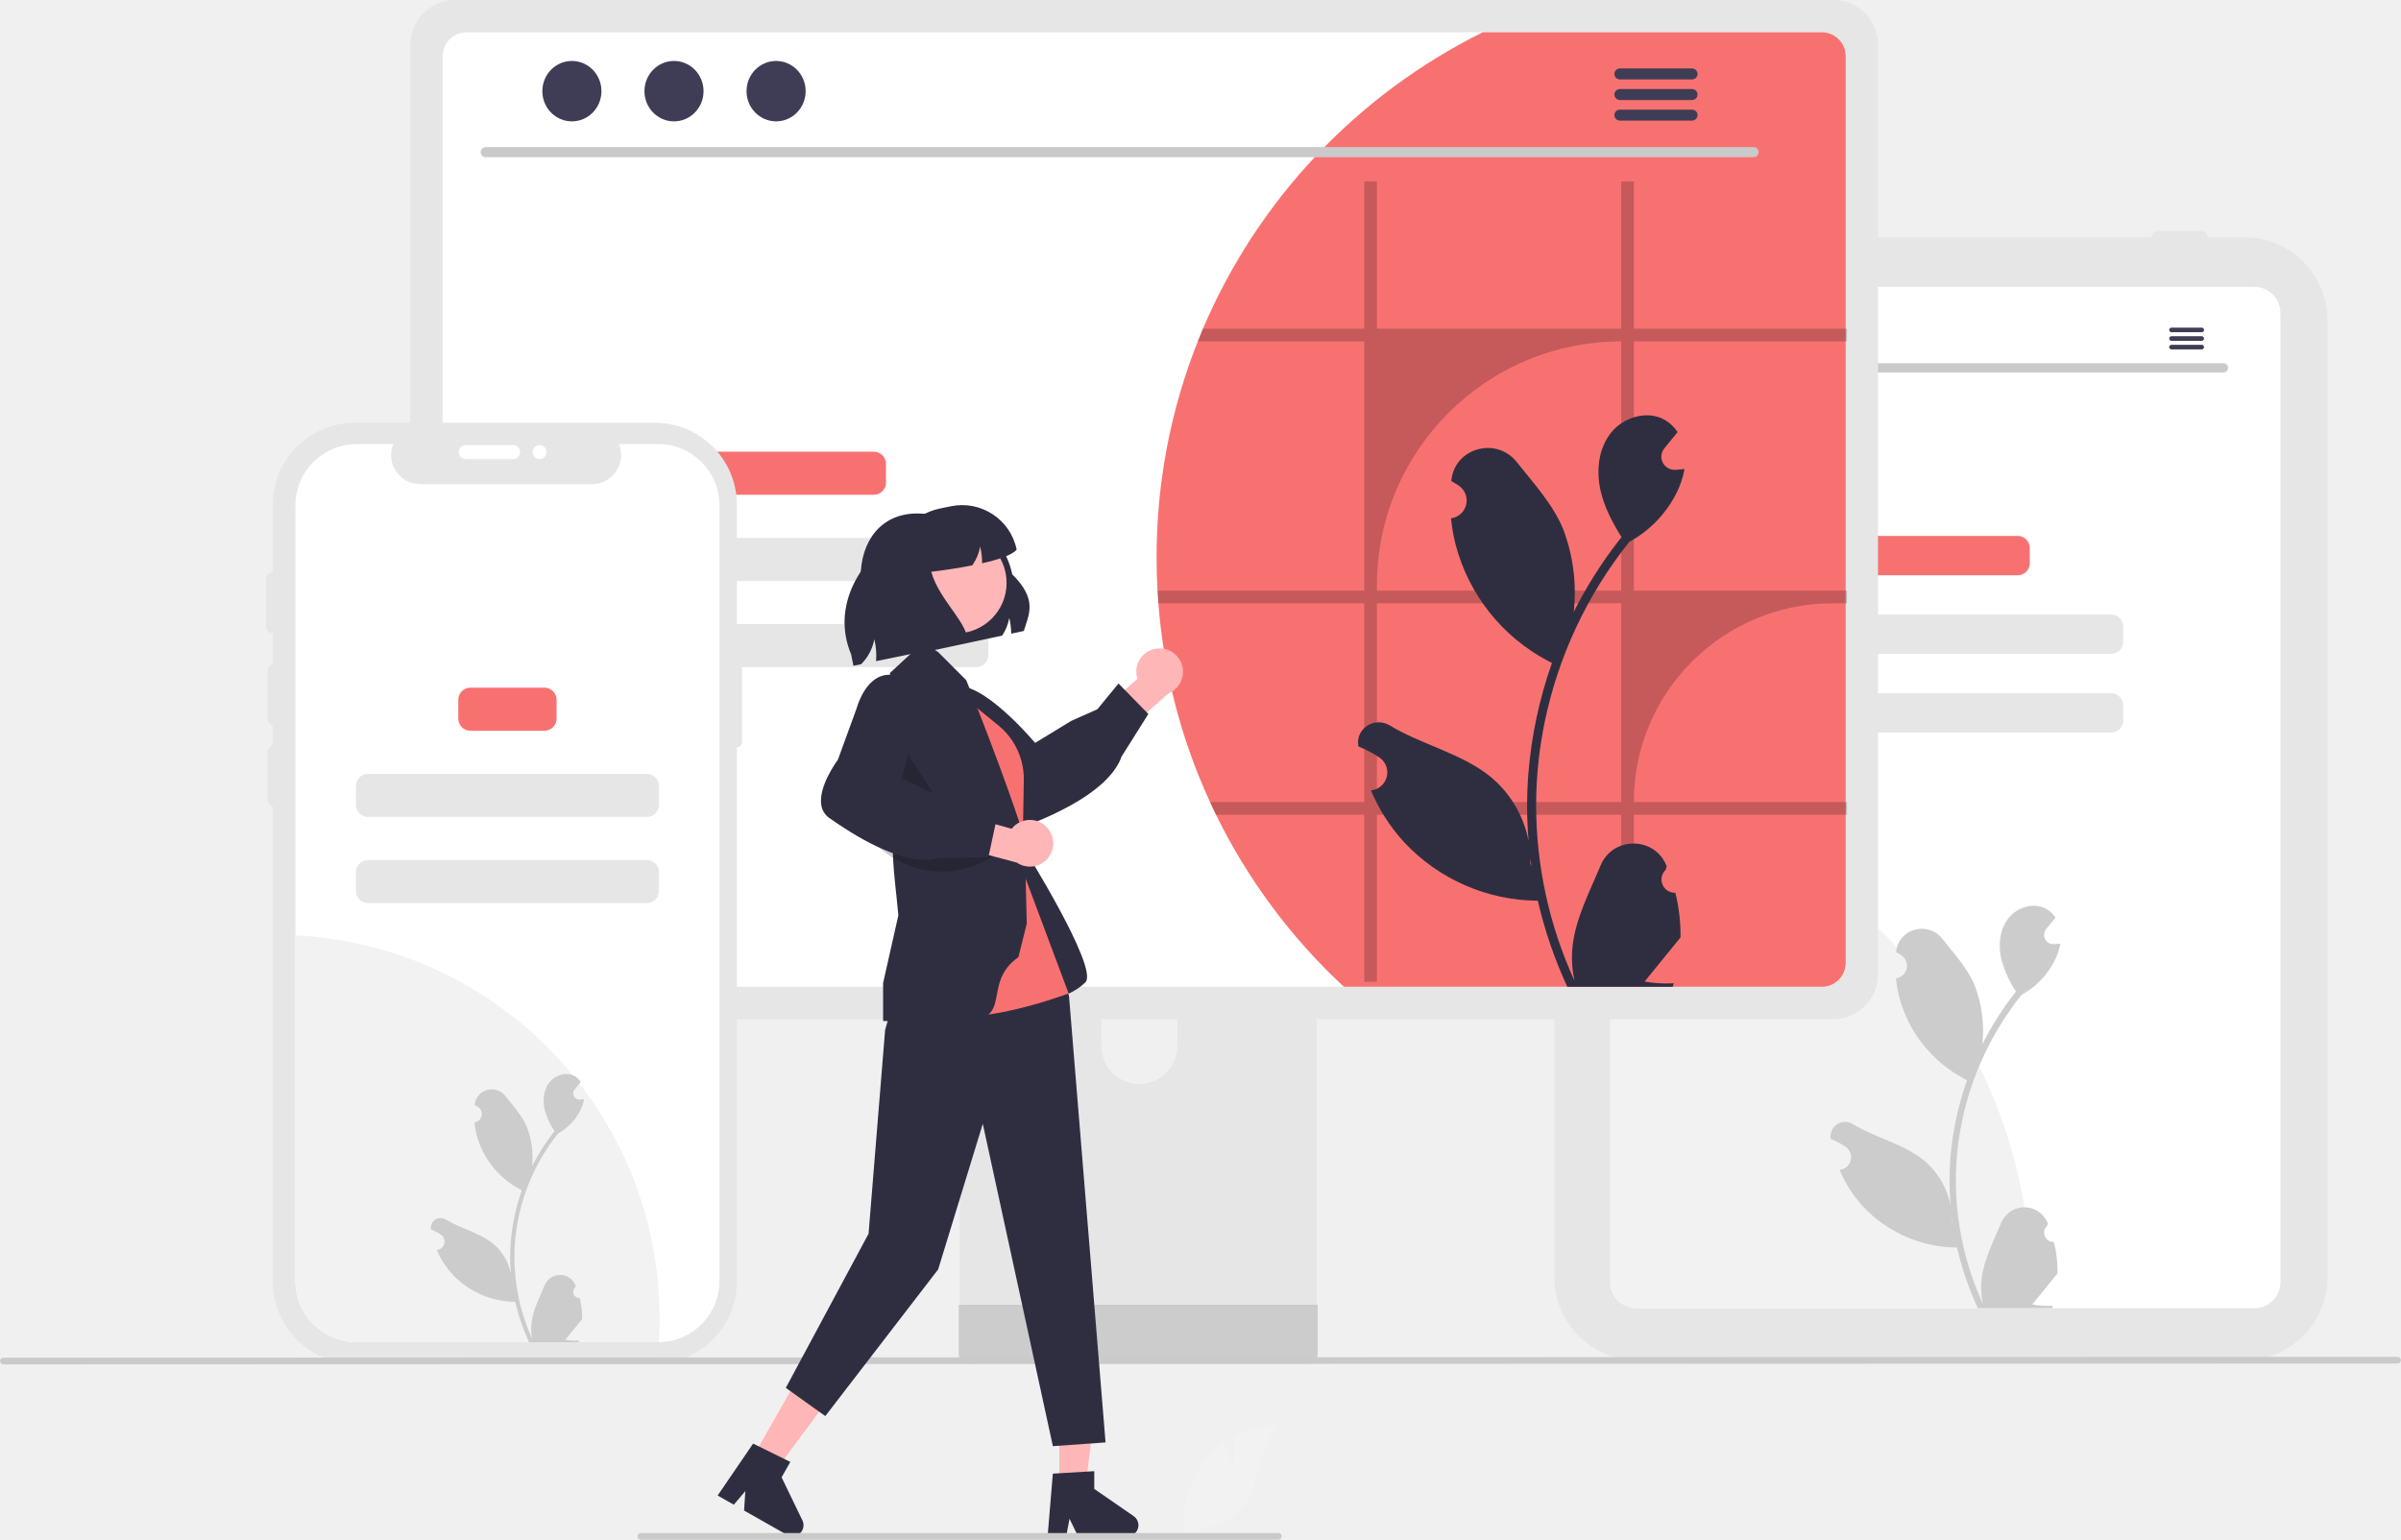
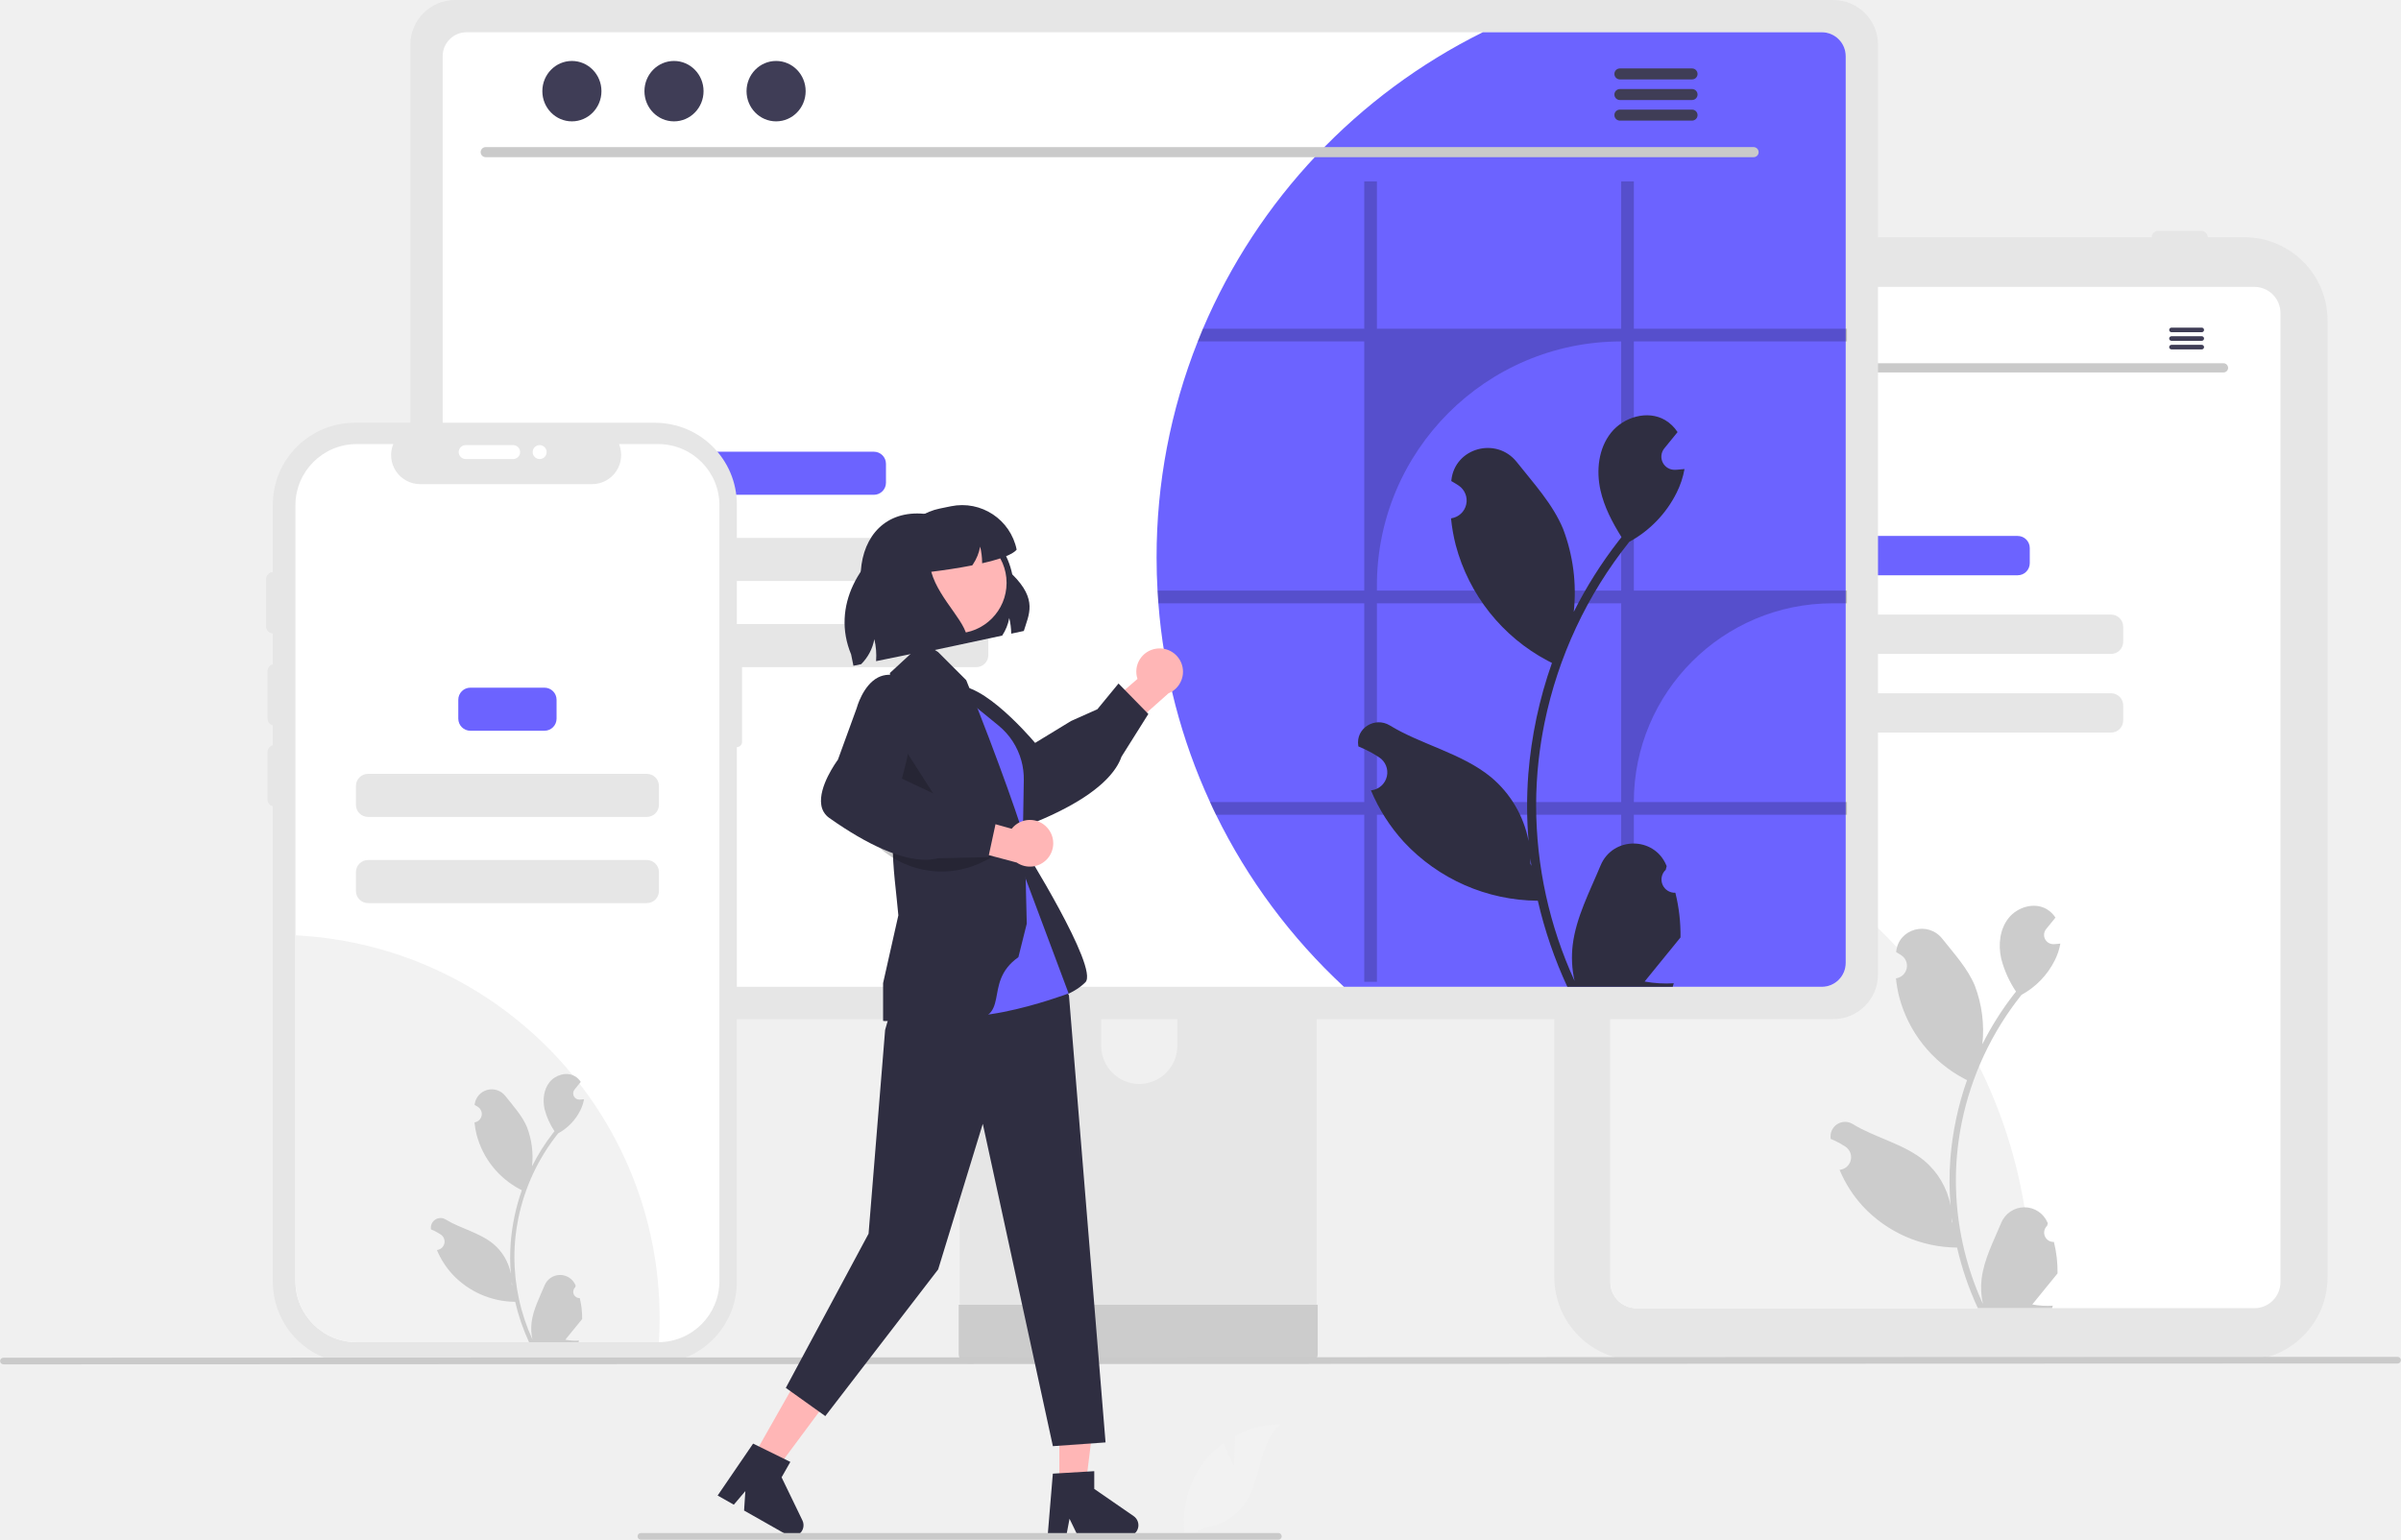
<svg xmlns="http://www.w3.org/2000/svg" data-name="Layer 1" width="860.131" height="551.741" viewBox="0 0 860.131 551.741">
  <path d="M973.935,661.629H756.586A29.859,29.859,0,0,1,726.761,631.804V288.961a29.859,29.859,0,0,1,29.826-29.826H973.935a29.859,29.859,0,0,1,29.826,29.826V631.804A29.859,29.859,0,0,1,973.935,661.629Z" transform="translate(-169.9343 -174.1294)" fill="#e6e6e6" />
  <path d="M977.539,276.933H756.176a9.348,9.348,0,0,0-9.337,9.337V633.583a9.351,9.351,0,0,0,9.337,9.337H977.539a9.348,9.348,0,0,0,9.337-9.337V286.269A9.348,9.348,0,0,0,977.539,276.933Z" transform="translate(-169.9343 -174.1294)" fill="#fff" />
  <path d="M761.899,259.135a2.284,2.284,0,0,1,2.282-2.282h15.516a2.282,2.282,0,1,1,0,4.563H764.181A2.284,2.284,0,0,1,761.899,259.135Z" transform="translate(-169.9343 -174.1294)" fill="#e6e6e6" />
  <path d="M787.454,259.135a2.284,2.284,0,0,1,2.282-2.282H805.251a2.282,2.282,0,1,1,0,4.563H789.736A2.284,2.284,0,0,1,787.454,259.135Z" transform="translate(-169.9343 -174.1294)" fill="#e6e6e6" />
  <path d="M940.785,259.135a2.284,2.284,0,0,1,2.282-2.282h15.516a2.282,2.282,0,0,1,0,4.563H943.067A2.284,2.284,0,0,1,940.785,259.135Z" transform="translate(-169.9343 -174.1294)" fill="#e6e6e6" />
  <path d="M897.533,635.764c0,2.4-.046,4.792-.155,7.155H756.176a9.351,9.351,0,0,1-9.337-9.337V458.767A179.289,179.289,0,0,1,897.533,635.764Z" transform="translate(-169.9343 -174.1294)" fill="#f2f2f2" />
-   <rect x="665.804" y="192.056" width="61.339" height="14.092" rx="4.339" fill="#f87171" />
+   <rect x="665.804" y="192.056" width="61.339" height="14.092" rx="4.339" fill="#6c63ff" />
  <rect x="632.335" y="220.241" width="128.277" height="14.092" rx="4.339" fill="#e6e6e6" />
  <rect x="632.335" y="248.426" width="128.277" height="14.092" rx="4.339" fill="#e6e6e6" />
  <path d="M905.728,619.183a3.348,3.348,0,0,1-2.426-5.803l.229-.912q-.045-.11-.091-.219a8.991,8.991,0,0,0-16.584.062c-2.712,6.533-6.166,13.077-7.016,19.984a26.597,26.597,0,0,0,.467,9.147,106.635,106.635,0,0,1-9.7-44.289,102.923,102.923,0,0,1,.638-11.482q.529-4.688,1.467-9.309a107.87,107.87,0,0,1,21.392-45.718A28.707,28.707,0,0,0,906.043,518.257a21.898,21.898,0,0,0,1.991-5.984c-.581.076-1.172.124-1.753.162-.181.009-.372.019-.553.029l-.068.003a3.317,3.317,0,0,1-2.724-5.404q.376-.463.753-.926c.381-.476.772-.943,1.153-1.42a1.651,1.651,0,0,0,.124-.143c.438-.543.877-1.077,1.315-1.62a9.592,9.592,0,0,0-3.144-3.04c-4.393-2.573-10.453-.791-13.626,3.183-3.183,3.973-3.783,9.548-2.678,14.512a38.439,38.439,0,0,0,5.317,11.854c-.238.305-.486.6-.724.905a108.567,108.567,0,0,0-11.332,17.952,45.132,45.132,0,0,0-2.694-20.963c-2.579-6.222-7.413-11.462-11.67-16.84-5.113-6.461-15.599-3.641-16.499,4.549q-.013.119-.026.238.948.535,1.857,1.136a4.541,4.541,0,0,1-1.831,8.264l-.093.014a45.184,45.184,0,0,0,1.191,6.756,46.523,46.523,0,0,0,23.164,29.157c.372.191.734.381,1.105.562a110.815,110.815,0,0,0-5.965,28.071A105.104,105.104,0,0,0,868.71,606.234l-.029-.2a27.773,27.773,0,0,0-9.481-16.037c-7.296-5.994-17.604-8.201-25.475-13.018a5.212,5.212,0,0,0-7.983,5.071q.016.105.032.21a30.508,30.508,0,0,1,3.421,1.648q.948.535,1.857,1.136a4.541,4.541,0,0,1-1.831,8.264l-.093.014c-.067.01-.124.019-.19.029a45.224,45.224,0,0,0,8.318,13.026,46.564,46.564,0,0,0,33.769,14.817h.01a110.783,110.783,0,0,0,7.442,21.725h26.585c.095-.295.181-.6.267-.896a30.205,30.205,0,0,1-7.356-.438c1.972-2.42,3.945-4.86,5.917-7.28a1.652,1.652,0,0,0,.124-.143c1-1.239,2.011-2.468,3.011-3.707l.001-.002a44.244,44.244,0,0,0-1.296-11.271Zm-30.443-59.887.014-.019-.014.038Zm-5.889,53.084-.229-.514c.01-.372.01-.743,0-1.124,0-.105-.019-.21-.019-.315.086.657.162,1.315.257,1.972Z" transform="translate(-169.9343 -174.1294)" fill="#ccc" />
  <path d="M966.474,307.596H767.241a1.649,1.649,0,0,1,0-3.298H966.474a1.649,1.649,0,0,1,0,3.298Z" transform="translate(-169.9343 -174.1294)" fill="#cacaca" />
  <ellipse cx="607.937" cy="120.446" rx="4.846" ry="4.954" fill="#3f3d56" />
  <ellipse cx="624.678" cy="120.446" rx="4.846" ry="4.954" fill="#3f3d56" />
  <ellipse cx="641.42" cy="120.446" rx="4.846" ry="4.954" fill="#3f3d56" />
  <path d="M958.687,291.536H947.842a.821.821,0,0,0,0,1.642h10.845a.821.821,0,0,0,0-1.642Z" transform="translate(-169.9343 -174.1294)" fill="#3f3d56" />
  <path d="M958.687,294.618H947.842a.821.821,0,0,0,0,1.642h10.845a.821.821,0,0,0,0-1.642Z" transform="translate(-169.9343 -174.1294)" fill="#3f3d56" />
  <path d="M958.687,297.696H947.842a.821.821,0,0,0,0,1.642h10.845a.821.821,0,0,0,0-1.642Z" transform="translate(-169.9343 -174.1294)" fill="#3f3d56" />
  <path d="M635.433,458.897h-115.51a6.163,6.163,0,0,0-6.154,6.17v182.472H641.602V465.067A6.166,6.166,0,0,0,635.433,458.897ZM578.066,562.575a13.704,13.704,0,0,1-13.64-13.64V527.889a13.64,13.64,0,0,1,27.28,0v21.047a13.704,13.704,0,0,1-13.64,13.64Z" transform="translate(-169.9343 -174.1294)" fill="#e6e6e6" />
  <path d="M513.372,641.702V659.307a3.449,3.449,0,0,0,3.442,3.442h121.743a3.459,3.459,0,0,0,3.442-3.442v-17.605Z" transform="translate(-169.9343 -174.1294)" fill="#ccc" />
  <path d="M826.707,174.129H332.947a16.029,16.029,0,0,0-16.003,16.003v333.192a16.018,16.018,0,0,0,16.003,16.003H826.707a16.018,16.018,0,0,0,16.003-16.003V190.132A16.029,16.029,0,0,0,826.707,174.129Z" transform="translate(-169.9343 -174.1294)" fill="#e6e6e6" />
  <path d="M822.585,185.688H337.072a8.577,8.577,0,0,0-8.558,8.576v324.933a8.573,8.573,0,0,0,8.558,8.558H822.585a8.573,8.573,0,0,0,8.558-8.558v-324.933A8.577,8.577,0,0,0,822.585,185.688Z" transform="translate(-169.9343 -174.1294)" fill="#fff" />
-   <path d="M831.144,194.264v324.933a8.573,8.573,0,0,1-8.558,8.558H651.383a210.092,210.092,0,0,1-45.834-61.67q-1.121-2.242-2.135-4.537a208.227,208.227,0,0,1-18.505-71.225c-.125-1.512-.231-3.025-.302-4.555-.231-3.914-.338-7.882-.338-11.868a209.128,209.128,0,0,1,14.75-77.417c.587-1.53,1.21-3.043,1.851-4.555A210.666,210.666,0,0,1,701.131,185.688h121.454A8.577,8.577,0,0,1,831.144,194.264Z" transform="translate(-169.9343 -174.1294)" fill="#f87171" />
+   <path d="M831.144,194.264v324.933a8.573,8.573,0,0,1-8.558,8.558H651.383a210.092,210.092,0,0,1-45.834-61.67q-1.121-2.242-2.135-4.537a208.227,208.227,0,0,1-18.505-71.225c-.125-1.512-.231-3.025-.302-4.555-.231-3.914-.338-7.882-.338-11.868a209.128,209.128,0,0,1,14.75-77.417c.587-1.53,1.21-3.043,1.851-4.555A210.666,210.666,0,0,1,701.131,185.688h121.454A8.577,8.577,0,0,1,831.144,194.264Z" transform="translate(-169.9343 -174.1294)" fill="#6c63ff" />
  <path d="M798.18,230.457h-454.293a1.807,1.807,0,0,1,0-3.613h454.293a1.807,1.807,0,0,1,0,3.613Z" transform="translate(-169.9343 -174.1294)" fill="#cacaca" />
  <ellipse cx="204.876" cy="32.666" rx="10.588" ry="10.823" fill="#3f3d56" />
  <ellipse cx="241.452" cy="32.666" rx="10.588" ry="10.823" fill="#3f3d56" />
  <ellipse cx="278.027" cy="32.666" rx="10.588" ry="10.823" fill="#3f3d56" />
  <path d="M776.158,198.655h-25.981a1.968,1.968,0,0,0,0,3.934h25.981a1.968,1.968,0,0,0,0-3.934Z" transform="translate(-169.9343 -174.1294)" fill="#3f3d56" />
  <path d="M776.158,206.039h-25.981a1.968,1.968,0,0,0,0,3.934h25.981a1.968,1.968,0,0,0,0-3.934Z" transform="translate(-169.9343 -174.1294)" fill="#3f3d56" />
  <path d="M776.158,213.414h-25.981a1.968,1.968,0,0,0,0,3.934h25.981a1.968,1.968,0,0,0,0-3.934Z" transform="translate(-169.9343 -174.1294)" fill="#3f3d56" />
-   <rect x="245.183" y="161.871" width="72.207" height="15.441" rx="4.339" fill="#f87171" />
+   <rect x="245.183" y="161.871" width="72.207" height="15.441" rx="4.339" fill="#6c63ff" />
  <rect x="208.512" y="192.752" width="145.55" height="15.441" rx="4.339" fill="#e6e6e6" />
  <rect x="208.512" y="223.633" width="145.55" height="15.441" rx="4.339" fill="#e6e6e6" />
-   <path d="M390.326,509.127a53.05,53.05,0,0,1-3.345,18.629H337.072a8.573,8.573,0,0,1-8.558-8.558V456.424a52.716,52.716,0,0,1,8.434-.676A53.375,53.375,0,0,1,390.326,509.127Z" transform="translate(-169.9343 -174.1294)" fill="#f87171" />
+   <path d="M390.326,509.127a53.05,53.05,0,0,1-3.345,18.629H337.072a8.573,8.573,0,0,1-8.558-8.558V456.424a52.716,52.716,0,0,1,8.434-.676A53.375,53.375,0,0,1,390.326,509.127Z" transform="translate(-169.9343 -174.1294)" fill="#6c63ff" />
  <path d="M831.589,296.484v-4.555H755.24V239.138H750.702v52.791H663.197V239.138h-4.537v52.791H600.869c-.641,1.512-1.263,3.025-1.851,4.555h59.642v89.285H584.606c.071,1.53.178,3.043.302,4.555h73.751v71.225H603.413q1.014,2.295,2.135,4.537h53.112V525.958h4.537V466.086H750.702V525.958h4.537V466.086h76.349v-4.537H755.24v-0a71.225,71.225,0,0,1,71.225-71.225h5.124v-4.555H755.24V296.484ZM750.702,461.548H663.197V390.324H750.702Zm0-75.78H663.197v-1.779a87.505,87.505,0,0,1,87.505-87.505h0Z" transform="translate(-169.9343 -174.1294)" opacity="0.2" />
  <path d="M770.116,494.045a4.755,4.755,0,0,1-3.446-8.241c.12-.477.206-.819.326-1.295q-.064-.156-.129-.311c-4.377-10.438-19.213-10.366-23.553.088-3.852,9.278-8.757,18.572-9.964,28.382A37.774,37.774,0,0,0,734.012,525.658a151.444,151.444,0,0,1-13.776-62.9,146.174,146.174,0,0,1,.907-16.307q.751-6.658,2.084-13.221a153.199,153.199,0,0,1,30.381-64.93,40.771,40.771,0,0,0,16.956-17.592,31.1,31.1,0,0,0,2.828-8.499c-.825.108-1.664.176-2.49.23-.257.013-.528.027-.785.041l-.097.004a4.711,4.711,0,0,1-3.869-7.675q.535-.658,1.07-1.315c.541-.677,1.096-1.34,1.637-2.016a2.346,2.346,0,0,0,.176-.203c.623-.771,1.245-1.529,1.868-2.301a13.622,13.622,0,0,0-4.466-4.317c-6.239-3.654-14.845-1.123-19.352,4.52-4.52,5.643-5.372,13.56-3.803,20.61,1.34,6.036,4.263,11.57,7.551,16.835-.338.433-.69.853-1.029,1.286a154.188,154.188,0,0,0-16.093,25.496,64.098,64.098,0,0,0-3.827-29.772c-3.663-8.836-10.528-16.278-16.574-23.917-7.262-9.175-22.153-5.171-23.433,6.46q-.019.169-.036.338,1.347.76,2.637,1.613a6.449,6.449,0,0,1-2.6,11.737l-.132.02a64.174,64.174,0,0,0,1.692,9.595,66.072,66.072,0,0,0,32.898,41.41c.528.271,1.042.541,1.57.798a157.381,157.381,0,0,0-8.471,39.867,149.27,149.27,0,0,0,.108,24.102l-.041-.284a39.444,39.444,0,0,0-13.465-22.775c-10.362-8.512-25.002-11.647-36.181-18.489-5.381-3.294-12.277.963-11.338,7.201q.022.149.046.299a43.328,43.328,0,0,1,4.858,2.341q1.347.76,2.637,1.613a6.45,6.45,0,0,1-2.6,11.737l-.132.02c-.095.014-.176.027-.271.041a64.227,64.227,0,0,0,11.814,18.499,66.131,66.131,0,0,0,47.96,21.043h.014a157.336,157.336,0,0,0,10.569,30.854h37.756c.135-.42.257-.853.379-1.272a42.897,42.897,0,0,1-10.447-.622c2.801-3.437,5.603-6.902,8.404-10.339a2.344,2.344,0,0,0,.176-.203c1.421-1.759,2.855-3.505,4.276-5.264l.001-.002a62.836,62.836,0,0,0-1.841-16.007Zm-43.236-85.052.02-.027-.02.054Zm-8.363,75.39-.325-.731c.014-.528.014-1.056,0-1.597,0-.149-.027-.298-.027-.447.122.934.23,1.868.365,2.801Z" transform="translate(-169.9343 -174.1294)" fill="#2f2e41" />
  <path d="M433.911,405.741h0V354.998A29.369,29.369,0,0,0,404.542,325.629H297.035a29.369,29.369,0,0,0-29.369,29.369v278.382a29.369,29.369,0,0,0,29.369,29.369h107.507a29.369,29.369,0,0,0,29.369-29.369V441.861h0a1.852,1.852,0,0,0,1.852-1.852V407.594A1.852,1.852,0,0,0,433.911,405.741Z" transform="translate(-169.9343 -174.1294)" fill="#e6e6e6" />
  <path d="M427.661,355.199v277.98a21.919,21.919,0,0,1-21.69,21.92,1.926,1.926,0,0,1-.24.01h-108.03a21.932,21.932,0,0,1-21.93-21.93v-277.98a21.932,21.932,0,0,1,21.93-21.93h13.11a10.427,10.427,0,0,0,9.65,14.36h61.59a10.435,10.435,0,0,0,9.64-14.36h14.04A21.932,21.932,0,0,1,427.661,355.199Z" transform="translate(-169.9343 -174.1294)" fill="#fff" />
  <path d="M406.241,646.529q0,4.32-.27,8.57a1.926,1.926,0,0,1-.24.01h-108.03a21.932,21.932,0,0,1-21.93-21.93v-123.88A137.388,137.388,0,0,1,406.241,646.529Z" transform="translate(-169.9343 -174.1294)" fill="#f2f2f2" />
  <path d="M268.261,434.129a2.503,2.503,0,0,1-2.5-2.5v-17a2.5,2.5,0,0,1,5,0v17A2.503,2.503,0,0,1,268.261,434.129Z" transform="translate(-169.9343 -174.1294)" fill="#e6e6e6" />
-   <rect x="164.178" y="246.426" width="35.207" height="15.441" rx="4.339" fill="#f87171" />
+   <rect x="164.178" y="246.426" width="35.207" height="15.441" rx="4.339" fill="#6c63ff" />
  <rect x="127.507" y="277.307" width="108.55" height="15.441" rx="4.339" fill="#e6e6e6" />
  <rect x="127.507" y="308.188" width="108.55" height="15.441" rx="4.339" fill="#e6e6e6" />
  <path d="M377.621,639.29a2.231,2.231,0,0,1-1.617-3.867l.153-.608q-.03-.073-.061-.146a5.992,5.992,0,0,0-11.053.041c-1.808,4.354-4.109,8.715-4.676,13.319a17.726,17.726,0,0,0,.311,6.096,71.068,71.068,0,0,1-6.465-29.517,68.595,68.595,0,0,1,.425-7.652q.352-3.124.978-6.204a71.891,71.891,0,0,1,14.257-30.469,19.132,19.132,0,0,0,7.957-8.256,14.595,14.595,0,0,0,1.327-3.988c-.387.051-.781.083-1.168.108-.121.006-.248.013-.368.019l-.046.002a2.211,2.211,0,0,1-1.816-3.602q.251-.309.502-.617c.254-.318.514-.629.768-.946a1.101,1.101,0,0,0,.083-.095c.292-.362.584-.718.876-1.08a6.392,6.392,0,0,0-2.096-2.026c-2.928-1.715-6.966-.527-9.081,2.121-2.121,2.648-2.521,6.363-1.784,9.672a25.618,25.618,0,0,0,3.544,7.9c-.159.203-.324.4-.483.603a72.355,72.355,0,0,0-7.552,11.964,30.079,30.079,0,0,0-1.796-13.971c-1.719-4.147-4.941-7.639-7.778-11.223a6.174,6.174,0,0,0-10.996,3.032q-.009.079-.017.158.632.357,1.238.757a3.027,3.027,0,0,1-1.22,5.508l-.062.01a30.115,30.115,0,0,0,.794,4.502,31.006,31.006,0,0,0,15.438,19.432c.248.127.489.254.737.375a73.853,73.853,0,0,0-3.975,18.708,70.049,70.049,0,0,0,.051,11.31l-.019-.133a18.51,18.51,0,0,0-6.319-10.688c-4.863-3.994-11.732-5.465-16.978-8.676a3.474,3.474,0,0,0-5.32,3.379l.021.14a20.333,20.333,0,0,1,2.28,1.099q.632.357,1.238.757a3.027,3.027,0,0,1-1.22,5.508l-.062.009c-.044.006-.083.013-.127.019a30.14,30.14,0,0,0,5.544,8.681,31.033,31.033,0,0,0,22.506,9.875h.006a73.831,73.831,0,0,0,4.96,14.479h17.718c.064-.197.121-.4.178-.597a20.13,20.13,0,0,1-4.903-.292c1.315-1.613,2.629-3.239,3.944-4.852a1.101,1.101,0,0,0,.083-.095c.667-.826,1.34-1.645,2.007-2.47l0-.001a29.487,29.487,0,0,0-.864-7.512ZM357.332,599.378l.009-.013-.009.025Zm-3.925,35.378-.152-.343c.006-.248.006-.495,0-.749,0-.07-.013-.14-.013-.21.057.438.108.876.171,1.315Z" transform="translate(-169.9343 -174.1294)" fill="#ccc" />
  <path d="M267.761,401.129a2.503,2.503,0,0,1-2.5-2.5v-17a2.5,2.5,0,0,1,5,0v17A2.503,2.503,0,0,1,267.761,401.129Z" transform="translate(-169.9343 -174.1294)" fill="#e6e6e6" />
  <path d="M334.261,336.129a2.503,2.503,0,0,1,2.5-2.5h17a2.5,2.5,0,0,1,0,5h-17A2.503,2.503,0,0,1,334.261,336.129Z" transform="translate(-169.9343 -174.1294)" fill="#fff" />
  <path d="M268.261,463.129a2.503,2.503,0,0,1-2.5-2.5v-17a2.5,2.5,0,0,1,5,0v17A2.503,2.503,0,0,1,268.261,463.129Z" transform="translate(-169.9343 -174.1294)" fill="#e6e6e6" />
  <circle cx="193.326" cy="162" r="2.5" fill="#fff" />
  <path d="M1028.875,662.742l-857.75.307a1.191,1.191,0,0,1,0-2.381l857.75-.307a1.191,1.191,0,0,1,0,2.381Z" transform="translate(-169.9343 -174.1294)" fill="#cacaca" />
  <path d="M536.708,400.236l-4.512.967a25.975,25.975,0,0,0-.701-5.602,16.821,16.821,0,0,1-2.54,6.294l-25.876,5.526-24.843-26.218c-.038-13.109,7.242-23.071,20.293-23.071.787,0,1.602.038,2.426.114a27.604,27.604,0,0,1,31.601,21.696C541.807,389.051,538.452,394.406,536.708,400.236Z" transform="translate(-169.9343 -174.1294)" fill="#2f2e41" />
  <polygon points="379.495 532.711 388.881 532.711 393.347 496.506 379.493 496.507 379.495 532.711" fill="#ffb6b6" />
  <path d="M547.102,702.21l14.838-.886v6.357l14.107,9.743a3.971,3.971,0,0,1-2.256,7.239H556.125l-3.045-6.288-1.189,6.288H545.231Z" transform="translate(-169.9343 -174.1294)" fill="#2f2e41" />
  <polygon points="269.531 522.494 277.695 527.126 299.445 497.841 287.396 491.005 269.531 522.494" fill="#ffb6b6" />
  <path d="M439.726,691.448l13.342,6.552-3.137,5.529,7.461,15.435a3.971,3.971,0,0,1-5.535,5.182l-15.364-8.717.455-6.972-4.137,4.882-5.793-3.287Z" transform="translate(-169.9343 -174.1294)" fill="#2f2e41" />
  <path d="M584.124,406.578A8.313,8.313,0,0,0,577.424,417.422l-14.363,12.432,5.426,10.571,20.037-17.841a8.358,8.358,0,0,0-4.4-16.005Z" transform="translate(-169.9343 -174.1294)" fill="#ffb6b6" />
  <path d="M569.66,449.329c-4.791,7.256-15.529,14.264-31.465,20.477a6.839,6.839,0,0,1-5.498-.18c-6.014-2.737-9.868-12.912-10.23-13.899l-11.648-15.713c-.207-.229-5.654-6.411-5.031-12.488a8.877,8.877,0,0,1,3.823-6.362c8.817-6.536,28.579,16.165,31.143,19.183l12.897-7.858,9.397-4.193,7.586-9.231L581.315,429.987l-9.607,15.283A18.418,18.418,0,0,1,569.66,449.329Z" transform="translate(-169.9343 -174.1294)" fill="#2f2e41" />
  <path d="M536.162,477.169s27.598,43.961,22.598,48.961-12.781,6.313-12.781,6.313l-17.219-22.313Z" transform="translate(-169.9343 -174.1294)" fill="#2f2e41" />
  <path d="M511.761,417.129l13.007,8.799a33.552,33.552,0,0,1,13.072,38.276l-3.662,11.13Z" transform="translate(-169.9343 -174.1294)" fill="#2f2e41" />
  <polygon points="318.826 363 317.087 369.057 311.153 442.098 281.507 497.348 295.656 507.454 336.083 454.899 352.073 402.716 377.184 518.235 396.05 516.887 382.947 356.722 358.084 311.639 318.826 363" fill="#2f2e41" />
-   <path d="M509.548,419.342,527.652,434.137a24.655,24.655,0,0,1,8.184,12.603v0a24.655,24.655,0,0,1,.865,6.901l-.539,32.127,16.598,44.361s-45,17-51,2S509.548,419.342,509.548,419.342Z" transform="translate(-169.9343 -174.1294)" fill="#f87171" />
+   <path d="M509.548,419.342,527.652,434.137a24.655,24.655,0,0,1,8.184,12.603v0a24.655,24.655,0,0,1,.865,6.901l-.539,32.127,16.598,44.361s-45,17-51,2S509.548,419.342,509.548,419.342Z" transform="translate(-169.9343 -174.1294)" fill="#6c63ff" />
  <path d="M514.963,539.916c-22.48,0-27.959.169-28.314.097l-.356-.072V526.42l5.467-24.291c-.639-7.541-2.136-17.485-2-26,.49-30.775-1.023-60.837-1.023-60.837l11.898-10.983L506.041,407.827l10.026,10.026c11.654,28.682,20.902,55.684,20.961,57.418l.733,29.858-3,12C521.189,526.71,533.589,539.916,514.963,539.916Z" transform="translate(-169.9343 -174.1294)" fill="#2f2e41" />
  <polygon points="323.846 267.973 321.113 285.031 339.614 292.662 323.846 267.973" opacity="0.2" />
  <circle cx="342.484" cy="208.867" r="18.114" fill="#ffb6b6" />
  <path d="M482.067,474.903l0,0a33.272,33.272,0,0,0,39.94,8.073l3.942-1.951Z" transform="translate(-169.9343 -174.1294)" opacity="0.2" />
  <path d="M545.098,470.733a8.313,8.313,0,0,0-12.741.385l-18.289-5.134-5.831,10.353,25.929,6.888a8.358,8.358,0,0,0,10.931-12.492Z" transform="translate(-169.9343 -174.1294)" fill="#ffb6b6" />
  <path d="M501.454,482.222c-8.695.001-20.461-5.097-34.427-14.972a6.839,6.839,0,0,1-2.88-4.687c-1.03-6.527,5.336-15.35,5.96-16.196L476.8,427.989c.077-.299,2.234-8.25,7.648-11.08a8.877,8.877,0,0,1,7.415-.316c10.313,3.756,2.26,32.756,1.155,36.559l13.664,6.431,8.677,5.531,11.883,1.243-3.226,14.931-18.047.406A18.418,18.418,0,0,1,501.454,482.222Z" transform="translate(-169.9343 -174.1294)" fill="#2f2e41" />
  <path d="M534.139,371.08c-1.45,1.886-6.445,3.554-12.379,4.9.009-.123.009-.246.009-.37a25.974,25.974,0,0,0-.701-5.602,16.821,16.821,0,0,1-2.54,6.294c-.095.142-.19.284-.294.427-5.09,1.005-10.474,1.782-14.692,2.303,2.9,10.445,14.019,19.014,12.815,25.365l-32.578,6.654a25.539,25.539,0,0,0-.626-7.867,16.934,16.934,0,0,1-4.72,8.957l-2.768.569-.825-4.066c-7.147-17.166,2.815-34.739,19.137-43.829a19.84,19.84,0,0,1,12.569-8.436l4.066-.834A19.934,19.934,0,0,1,534.139,371.08Z" transform="translate(-169.9343 -174.1294)" fill="#2f2e41" />
  <path d="M611.961,699.466l.482-10.832a34.983,34.983,0,0,1,16.317-4.131c-7.837,6.407-6.858,18.758-12.171,27.375a21.043,21.043,0,0,1-15.431,9.724l-6.558,4.015a35.261,35.261,0,0,1,7.432-28.573,34.06,34.06,0,0,1,6.26-5.816C609.863,695.37,611.961,699.466,611.961,699.466Z" transform="translate(-169.9343 -174.1294)" fill="#f2f2f2" />
  <path d="M627.861,725.871H399.479a1.191,1.191,0,0,1,0-2.381H627.861a1.191,1.191,0,1,1,0,2.381Z" transform="translate(-169.9343 -174.1294)" fill="#cacaca" />
</svg>
